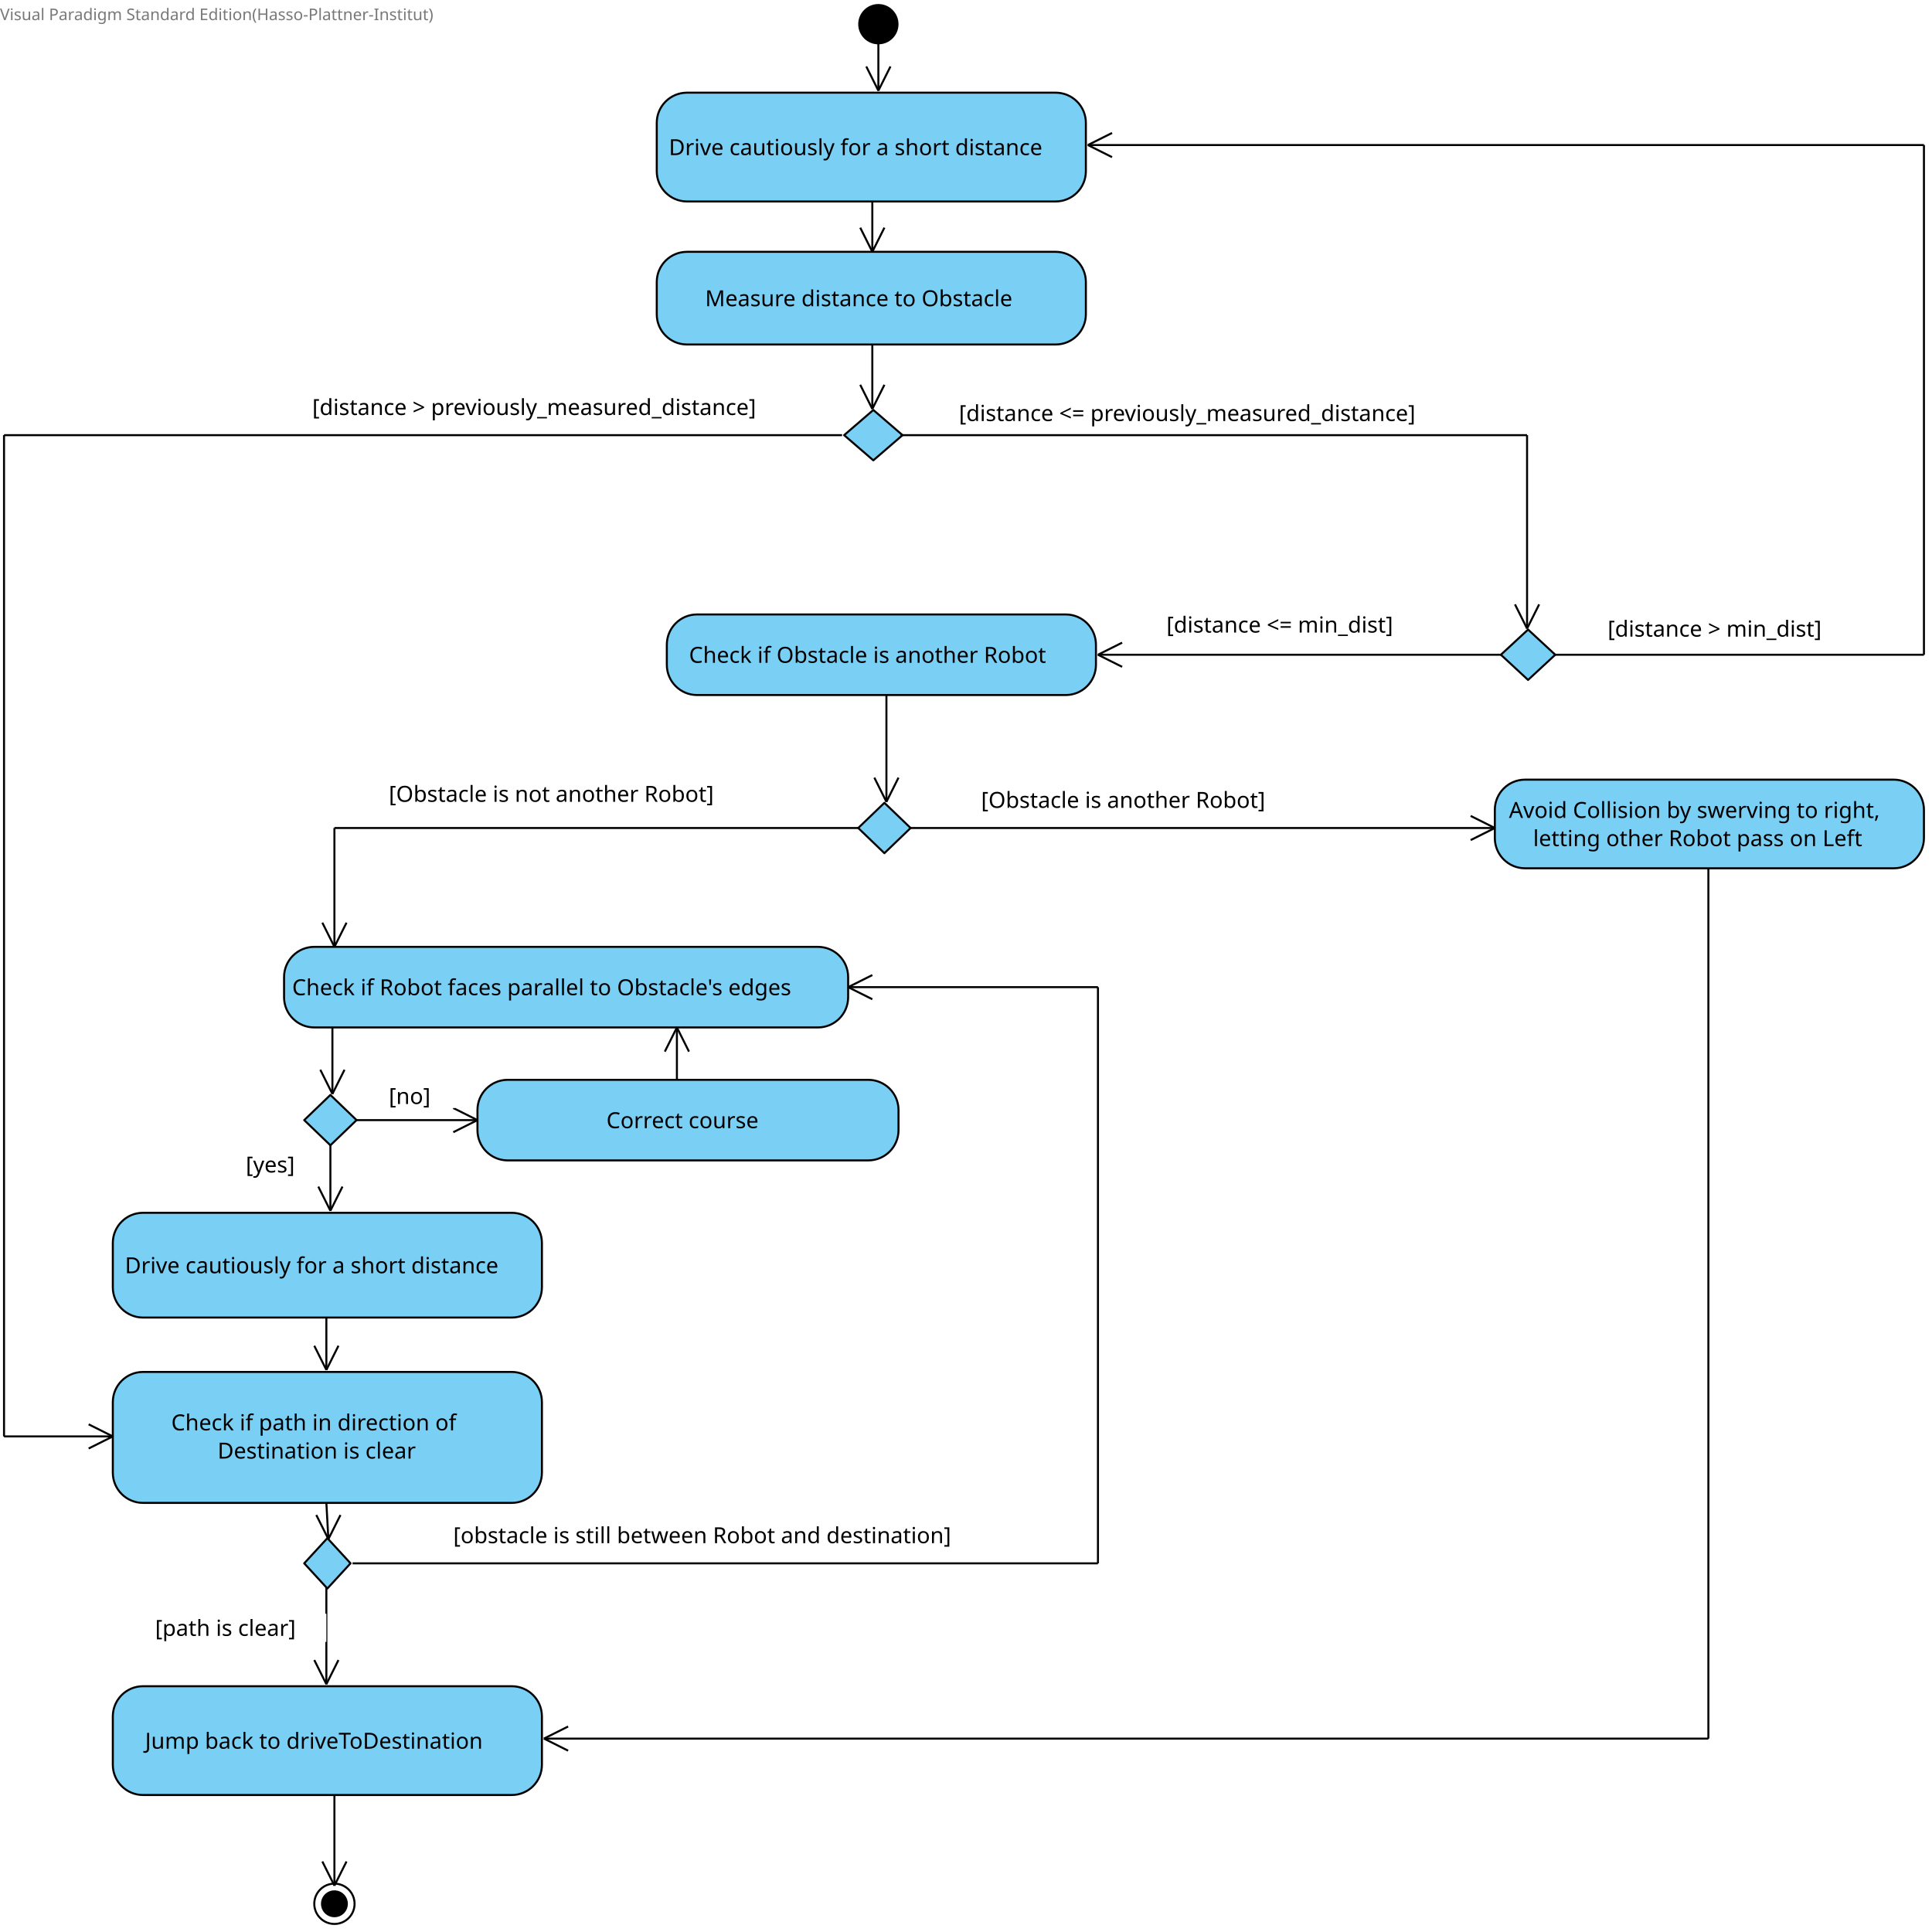
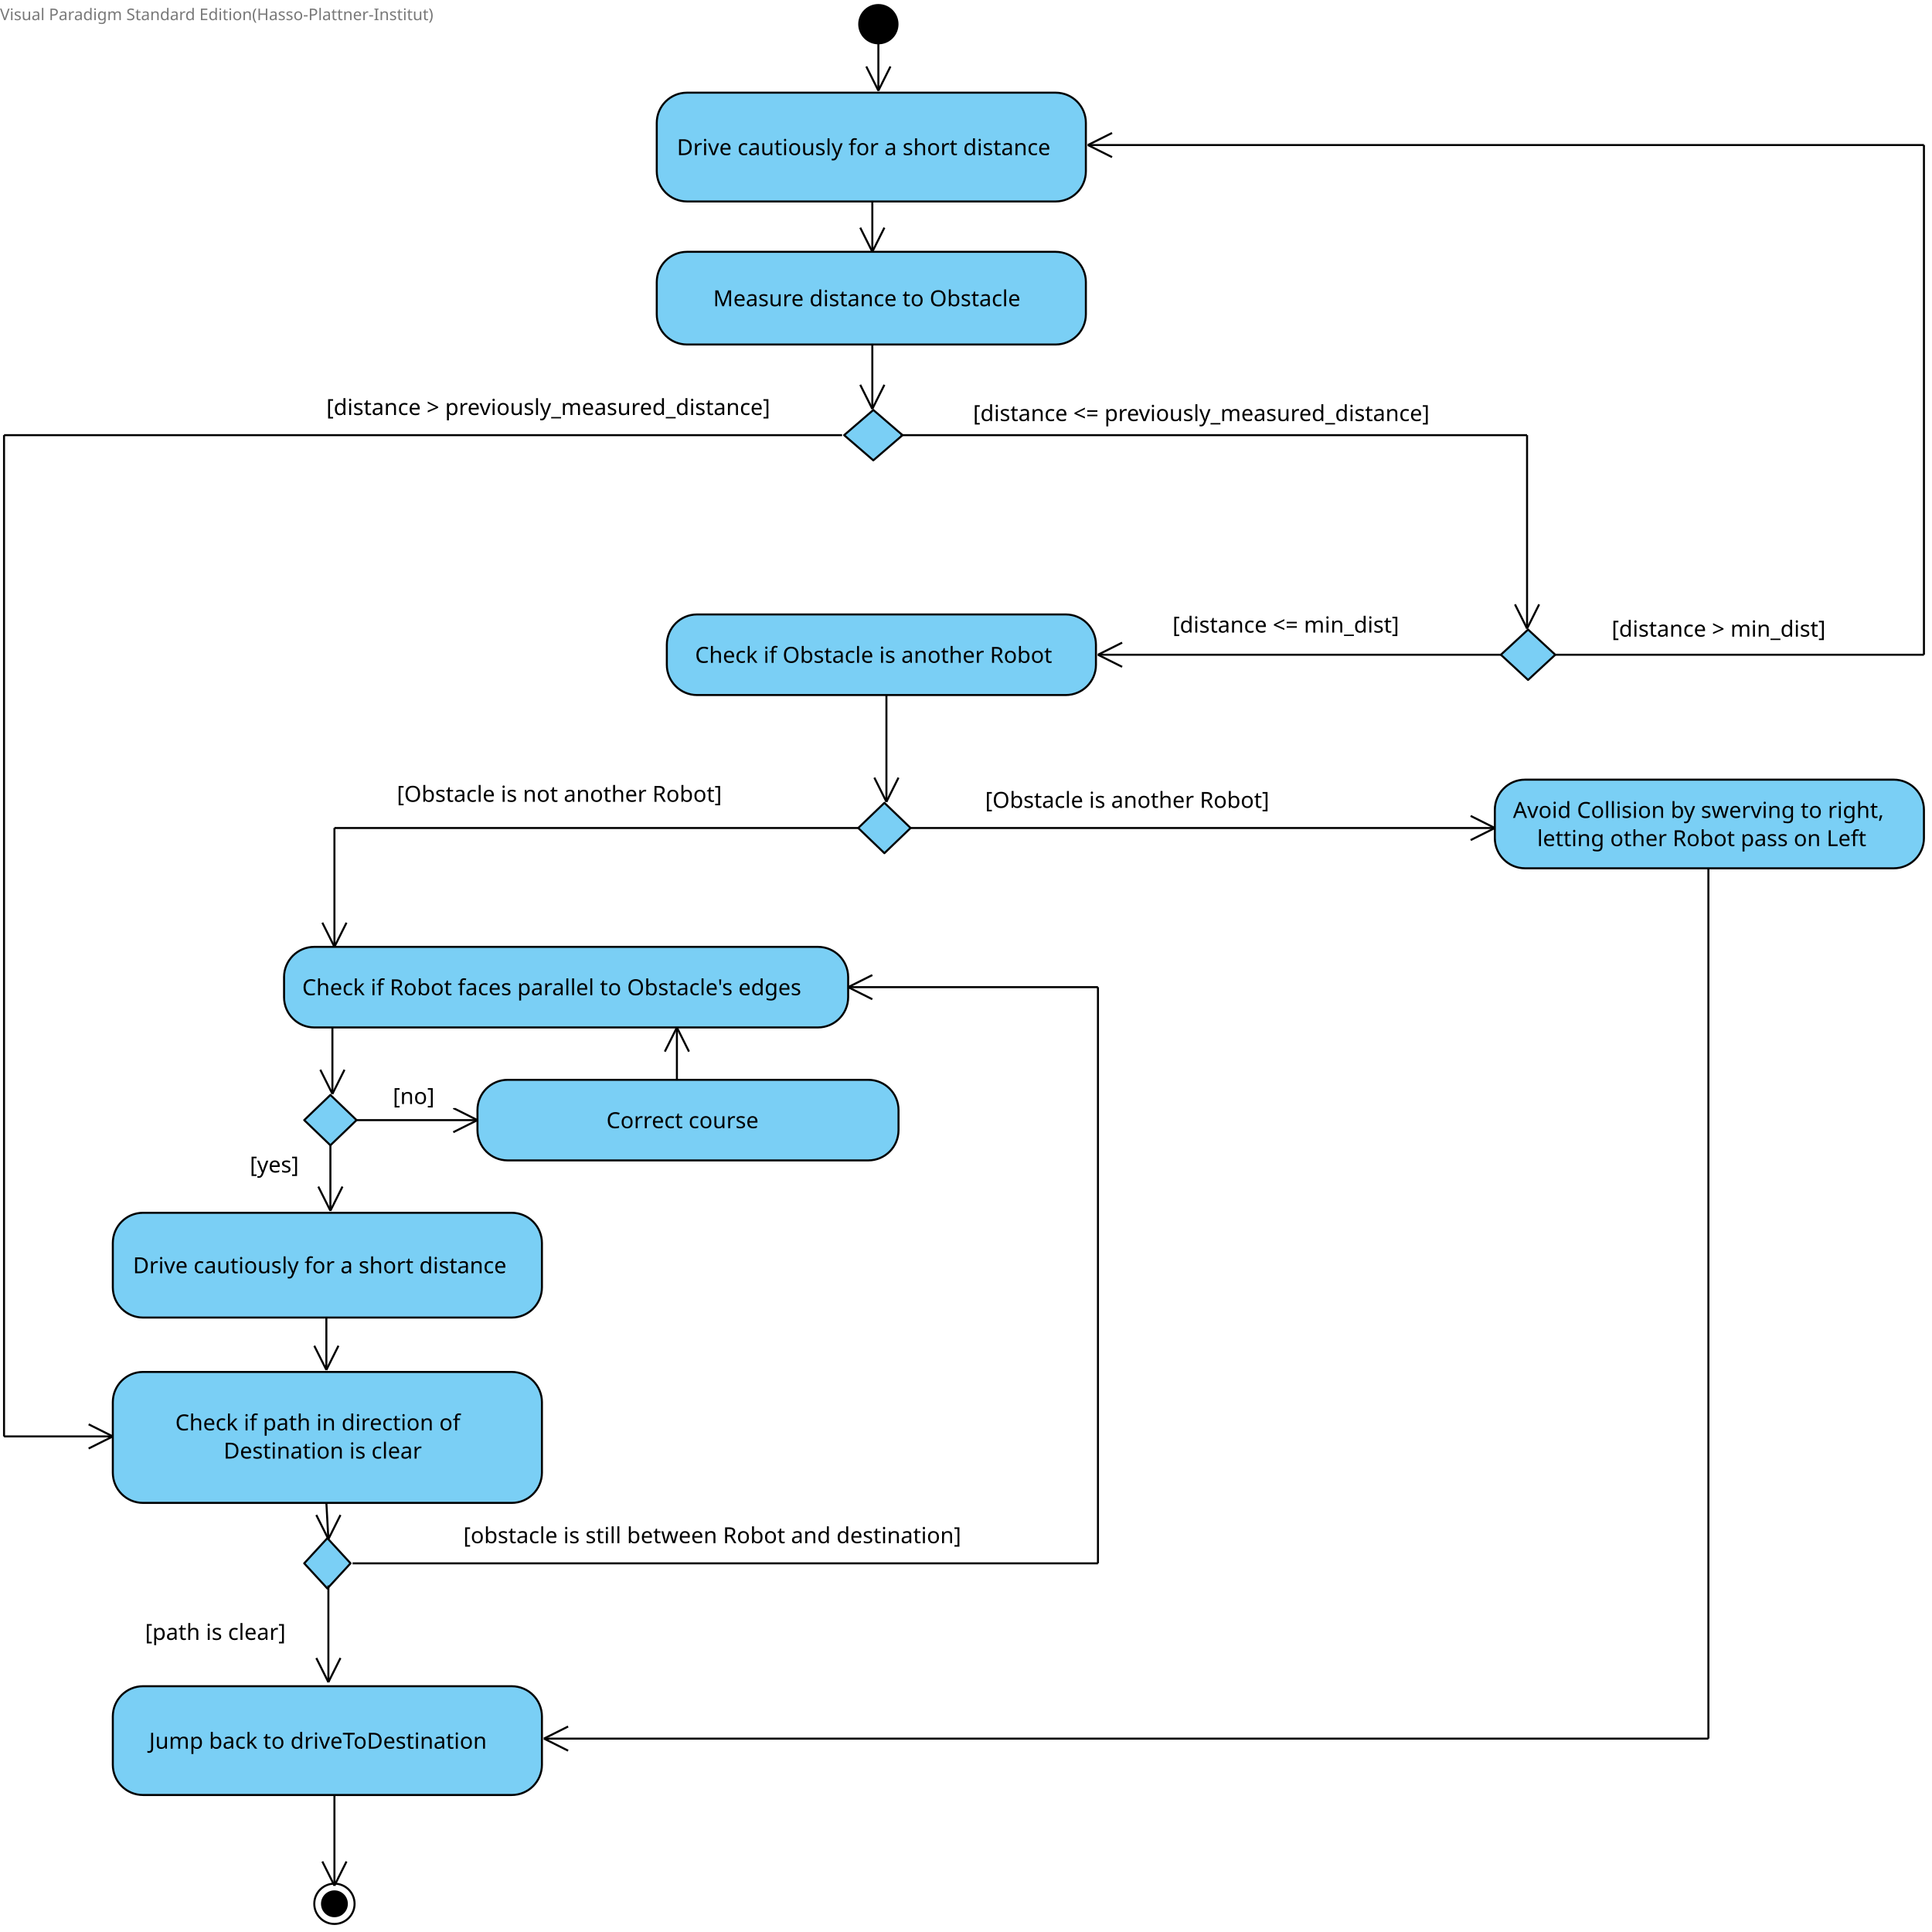
<svg xmlns="http://www.w3.org/2000/svg" fill-opacity="0" color-rendering="auto" color-interpolation="auto" text-rendering="auto" stroke="rgb(0,0,0)" stroke-linecap="square" width="959" stroke-miterlimit="10" shape-rendering="auto" stroke-opacity="0" fill="rgb(0,0,0)" stroke-dasharray="none" font-weight="normal" stroke-width="1" height="959" font-family="'Dialog'" font-style="normal" stroke-linejoin="miter" font-size="12" stroke-dashoffset="0" image-rendering="auto">
  <defs id="genericDefs" />
  <g>
    <defs id="defs1">
      <clipPath clipPathUnits="userSpaceOnUse" id="clipPath1">
        <path d="M-7 -7 L51 -7 L51 31 L-7 31 L-7 -7 Z" />
      </clipPath>
      <clipPath clipPathUnits="userSpaceOnUse" id="clipPath2">
        <path d="M-7 -7 L224 -7 L224 65 L-7 65 L-7 -7 Z" />
      </clipPath>
      <clipPath clipPathUnits="userSpaceOnUse" id="clipPath3">
        <path d="M0 0 L0 54 L213 54 L213 0 Z" />
      </clipPath>
      <clipPath clipPathUnits="userSpaceOnUse" id="clipPath4">
        <path d="M-7 -7 L291 -7 L291 51 L-7 51 L-7 -7 Z" />
      </clipPath>
      <clipPath clipPathUnits="userSpaceOnUse" id="clipPath5">
        <path d="M0 0 L0 40 L280 40 L280 0 Z" />
      </clipPath>
      <clipPath clipPathUnits="userSpaceOnUse" id="clipPath6">
        <path d="M-7 -7 L224 -7 L224 63 L-7 63 L-7 -7 Z" />
      </clipPath>
      <clipPath clipPathUnits="userSpaceOnUse" id="clipPath7">
        <path d="M0 0 L0 52 L213 52 L213 0 Z" />
      </clipPath>
      <clipPath clipPathUnits="userSpaceOnUse" id="clipPath8">
        <path d="M-7 -7 L224 -7 L224 76 L-7 76 L-7 -7 Z" />
      </clipPath>
      <clipPath clipPathUnits="userSpaceOnUse" id="clipPath9">
        <path d="M0 0 L0 65 L213 65 L213 0 Z" />
      </clipPath>
      <clipPath clipPathUnits="userSpaceOnUse" id="clipPath10">
        <path d="M-7 -7 L40 -7 L40 51 L-7 51 L-7 -7 Z" />
      </clipPath>
      <clipPath clipPathUnits="userSpaceOnUse" id="clipPath11">
        <path d="M-7 -7 L220 -7 L220 51 L-7 51 L-7 -7 Z" />
      </clipPath>
      <clipPath clipPathUnits="userSpaceOnUse" id="clipPath12">
        <path d="M0 0 L0 40 L209 40 L209 0 Z" />
      </clipPath>
      <clipPath clipPathUnits="userSpaceOnUse" id="clipPath13">
        <path d="M-7 -7 L31 -7 L31 31 L-7 31 L-7 -7 Z" />
      </clipPath>
      <clipPath clipPathUnits="userSpaceOnUse" id="clipPath14">
        <path d="M-7 -7 L44 -7 L44 51 L-7 51 L-7 -7 Z" />
      </clipPath>
      <clipPath clipPathUnits="userSpaceOnUse" id="clipPath15">
        <path d="M-7 -7 L224 -7 L224 57 L-7 57 L-7 -7 Z" />
      </clipPath>
      <clipPath clipPathUnits="userSpaceOnUse" id="clipPath16">
        <path d="M0 0 L0 46 L213 46 L213 0 Z" />
      </clipPath>
      <clipPath clipPathUnits="userSpaceOnUse" id="clipPath17">
        <path d="M-7 -7 L43 -7 L43 51 L-7 51 L-7 -7 Z" />
      </clipPath>
      <clipPath clipPathUnits="userSpaceOnUse" id="clipPath18">
        <path d="M-7 -7 L224 -7 L224 51 L-7 51 L-7 -7 Z" />
      </clipPath>
      <clipPath clipPathUnits="userSpaceOnUse" id="clipPath19">
        <path d="M0 0 L0 40 L213 40 L213 0 Z" />
      </clipPath>
      <clipPath clipPathUnits="userSpaceOnUse" id="clipPath20">
        <path d="M-7 -7 L224 -7 L224 55 L-7 55 L-7 -7 Z" />
      </clipPath>
      <clipPath clipPathUnits="userSpaceOnUse" id="clipPath21">
        <path d="M0 0 L0 44 L213 44 L213 0 Z" />
      </clipPath>
      <clipPath clipPathUnits="userSpaceOnUse" id="clipPath22">
        <path d="M-7 -7 L46 -7 L46 51 L-7 51 L-7 -7 Z" />
      </clipPath>
      <clipPath clipPathUnits="userSpaceOnUse" id="clipPath23">
        <path d="M0 0 L204 0 L204 236 L0 236 L0 0 Z" />
      </clipPath>
      <clipPath clipPathUnits="userSpaceOnUse" id="clipPath24">
        <path d="M0 0 L0 124 L75 124 L75 137 L0 137 L0 236 L204 236 L204 140 L134 140 L134 127 L204 127 L204 0 Z" />
      </clipPath>
      <clipPath clipPathUnits="userSpaceOnUse" id="clipPath25">
        <path d="M0 0 L515 0 L515 300 L0 300 L0 0 Z" />
      </clipPath>
      <clipPath clipPathUnits="userSpaceOnUse" id="clipPath26">
        <path d="M391 82 L391 95 L120 95 L120 82 ZM367 187 L367 200 L225 200 L225 187 ZM299 274 L299 287 L133 287 L133 274 ZM0 0 L0 79 L61 79 L61 92 L0 92 L0 266 L68 266 L68 291 L0 291 L0 300 L515 300 L515 202 L444 202 L444 189 L515 189 L515 0 Z" />
      </clipPath>
      <clipPath clipPathUnits="userSpaceOnUse" id="clipPath27">
        <path d="M0 0 L620 0 L620 701 L0 701 L0 0 Z" />
      </clipPath>
      <clipPath clipPathUnits="userSpaceOnUse" id="clipPath28">
-         <path d="M506 79 L506 92 L244 92 L244 79 ZM513 266 L513 291 L245 291 L245 266 ZM324 421 L324 434 L283 434 L283 421 ZM257 455 L257 469 L212 469 L212 455 ZM596 639 L596 652 L319 652 L319 639 ZM260 685 L260 699 L167 699 L167 685 ZM0 0 L0 701 L620 701 L620 287 L578 287 L578 274 L620 274 L620 95 L565 95 L565 82 L620 82 L620 0 Z" />
+         <path d="M506 79 L506 92 L244 92 L244 79 ZM513 266 L513 291 L245 291 L245 266 ZM324 421 L324 434 L283 434 L283 421 ZM257 455 L257 469 L212 469 L212 455 ZM596 639 L596 652 L319 652 L319 639 ZM0 0 L0 701 L166 701 L166 684 L248 684 L248 701 L620 701 L620 287 L578 287 L578 274 L620 274 L620 95 L565 95 L565 82 L620 82 L620 0 Z" />
      </clipPath>
      <clipPath clipPathUnits="userSpaceOnUse" id="clipPath29">
        <path d="M0 0 L782 0 L782 636 L0 636 L0 0 Z" />
      </clipPath>
      <clipPath clipPathUnits="userSpaceOnUse" id="clipPath30">
        <path d="M476 59 L476 72 L310 72 L310 59 ZM56 206 L56 219 L15 219 L15 206 ZM328 424 L328 437 L51 437 L51 424 ZM0 0 L0 51 L245 51 L245 76 L0 76 L0 636 L782 636 L782 0 Z" />
      </clipPath>
      <clipPath clipPathUnits="userSpaceOnUse" id="clipPath31">
        <path d="M0 0 L494 0 L494 204 L0 204 L0 0 Z" />
      </clipPath>
      <clipPath clipPathUnits="userSpaceOnUse" id="clipPath32">
        <path d="M294 79 L294 92 L128 92 L128 79 ZM0 0 L0 71 L63 71 L63 96 L0 96 L0 204 L494 204 L494 7 L439 7 L439 0 L362 0 L362 5 L220 5 L220 0 Z" />
      </clipPath>
      <clipPath clipPathUnits="userSpaceOnUse" id="clipPath33">
        <path d="M0 0 L464 0 L464 263 L0 263 L0 0 Z" />
      </clipPath>
      <clipPath clipPathUnits="userSpaceOnUse" id="clipPath34">
        <path d="M349 71 L349 96 L81 96 L81 71 ZM160 226 L160 239 L119 239 L119 226 ZM0 0 L0 263 L48 263 L48 260 L93 260 L93 263 L464 263 L464 92 L414 92 L414 79 L464 79 L464 0 Z" />
      </clipPath>
      <clipPath clipPathUnits="userSpaceOnUse" id="clipPath35">
        <path d="M0 0 L204 0 L204 257 L0 257 L0 0 Z" />
      </clipPath>
      <clipPath clipPathUnits="userSpaceOnUse" id="clipPath36">
        <path d="M0 0 L0 137 L75 137 L75 162 L0 162 L0 257 L204 257 L204 158 L140 158 L140 145 L204 145 L204 0 Z" />
      </clipPath>
      <clipPath clipPathUnits="userSpaceOnUse" id="clipPath37">
        <path d="M0 0 L619 0 L619 457 L0 457 L0 0 Z" />
      </clipPath>
      <clipPath clipPathUnits="userSpaceOnUse" id="clipPath38">
        <path d="M298 226 L298 239 L27 239 L27 226 ZM274 331 L274 344 L132 344 L132 331 ZM483 333 L483 346 L351 346 L351 333 ZM206 418 L206 431 L40 431 L40 418 ZM0 0 L0 457 L619 457 L619 0 Z" />
      </clipPath>
      <clipPath clipPathUnits="userSpaceOnUse" id="clipPath39">
        <path d="M0 0 L204 0 L204 229 L0 229 L0 0 Z" />
      </clipPath>
      <clipPath clipPathUnits="userSpaceOnUse" id="clipPath40">
        <path d="M0 0 L0 195 L75 195 L75 208 L0 208 L0 229 L204 229 L204 211 L134 211 L134 198 L204 198 L204 0 Z" />
      </clipPath>
      <clipPath clipPathUnits="userSpaceOnUse" id="clipPath41">
        <path d="M0 0 L404 0 L404 204 L0 204 L0 0 Z" />
      </clipPath>
      <clipPath clipPathUnits="userSpaceOnUse" id="clipPath42">
        <path d="M269 78 L269 91 L127 91 L127 78 ZM201 165 L201 178 L35 178 L35 165 ZM0 0 L0 204 L404 204 L404 93 L346 93 L346 80 L404 80 L404 0 Z" />
      </clipPath>
      <clipPath clipPathUnits="userSpaceOnUse" id="clipPath43">
        <path d="M0 0 L204 0 L204 237 L0 237 L0 0 Z" />
      </clipPath>
      <clipPath clipPathUnits="userSpaceOnUse" id="clipPath44">
        <path d="M161 127 L161 140 L120 140 L120 127 ZM94 161 L94 175 L49 175 L49 161 ZM0 0 L0 237 L204 237 L204 0 Z" />
      </clipPath>
      <clipPath clipPathUnits="userSpaceOnUse" id="clipPath45">
        <path d="M162 69 L162 82 L121 82 L121 69 ZM95 103 L95 117 L50 117 L50 103 ZM0 0 L0 237 L204 237 L204 0 Z" />
      </clipPath>
      <clipPath clipPathUnits="userSpaceOnUse" id="clipPath46">
        <path d="M0 0 L264 0 L264 204 L0 204 L0 0 Z" />
      </clipPath>
      <clipPath clipPathUnits="userSpaceOnUse" id="clipPath47">
        <path d="M149 81 L149 94 L108 94 L108 81 ZM82 115 L82 129 L37 129 L37 115 ZM0 0 L0 204 L264 204 L264 0 Z" />
      </clipPath>
      <clipPath clipPathUnits="userSpaceOnUse" id="clipPath48">
        <path d="M0 0 L205 0 L205 222 L0 222 L0 0 Z" />
      </clipPath>
      <clipPath clipPathUnits="userSpaceOnUse" id="clipPath49">
-         <path d="M100 155 L100 169 L7 169 L7 155 ZM0 0 L0 222 L205 222 L205 122 L159 122 L159 109 L205 109 L205 0 Z" />
+         <path d="M88 154 L88 174 L6 174 L6 154 ZM0 0 L0 222 L205 222 L205 122 L159 122 L159 109 L205 109 L205 0 Z" />
      </clipPath>
      <clipPath clipPathUnits="userSpaceOnUse" id="clipPath50">
        <path d="M0 0 L204 0 L204 230 L0 230 L0 0 Z" />
      </clipPath>
      <clipPath clipPathUnits="userSpaceOnUse" id="clipPath51">
        <path d="M0 0 L0 230 L204 230 L204 0 Z" />
      </clipPath>
      <clipPath clipPathUnits="userSpaceOnUse" id="clipPath52">
        <path d="M0 0 L574 0 L574 490 L0 490 L0 0 Z" />
      </clipPath>
      <clipPath clipPathUnits="userSpaceOnUse" id="clipPath53">
-         <path d="M151 147 L151 160 L110 160 L110 147 ZM84 181 L84 195 L39 195 L39 181 ZM423 365 L423 378 L146 378 L146 365 ZM0 0 L0 411 L87 411 L87 425 L0 425 L0 490 L574 490 L574 0 L571 0 L571 13 L405 13 L405 0 L340 0 L340 17 L72 17 L72 0 Z" />
+         <path d="M151 147 L151 160 L110 160 L110 147 ZM84 181 L84 195 L39 195 L39 181 ZM423 365 L423 378 L146 378 L146 365 ZM0 0 L0 410 L75 410 L75 430 L0 430 L0 490 L574 490 L574 0 L571 0 L571 13 L405 13 L405 0 L340 0 L340 17 L72 17 L72 0 Z" />
      </clipPath>
      <clipPath clipPathUnits="userSpaceOnUse" id="clipPath54">
        <path d="M97 17 L97 31 L52 31 L52 17 ZM0 0 L0 230 L204 230 L204 214 L159 214 L159 201 L204 201 L204 0 Z" />
      </clipPath>
      <clipPath clipPathUnits="userSpaceOnUse" id="clipPath55">
        <path d="M0 0 L204 0 L204 252 L0 252 L0 0 Z" />
      </clipPath>
      <clipPath clipPathUnits="userSpaceOnUse" id="clipPath56">
-         <path d="M100 113 L100 127 L7 127 L7 113 ZM0 0 L0 252 L204 252 L204 80 L159 80 L159 67 L204 67 L204 0 Z" />
+         <path d="M87 113 L87 133 L5 133 L5 113 ZM0 0 L0 252 L204 252 L204 81 L158 81 L158 68 L204 68 L204 0 Z" />
      </clipPath>
      <clipPath clipPathUnits="userSpaceOnUse" id="clipPath57">
        <path d="M0 0 L204 0 L204 228 L0 228 L0 0 Z" />
      </clipPath>
      <clipPath clipPathUnits="userSpaceOnUse" id="clipPath58">
        <path d="M0 0 L0 228 L204 228 L204 0 Z" />
      </clipPath>
      <clipPath clipPathUnits="userSpaceOnUse" id="clipPath59">
        <path d="M0 0 L204 0 L204 249 L0 249 L0 0 Z" />
      </clipPath>
      <clipPath clipPathUnits="userSpaceOnUse" id="clipPath60">
-         <path d="M96 10 L96 24 L3 24 L3 10 ZM0 0 L0 249 L204 249 L204 0 Z" />
+         <path d="M84 9 L84 29 L2 29 L2 9 ZM0 0 L0 249 L204 249 L204 0 Z" />
      </clipPath>
      <clipPath clipPathUnits="userSpaceOnUse" id="clipPath61">
-         <path d="M-93 -14 L186 -14 L186 28 L-93 28 L-93 -14 Z" />
+         <path d="M-82 -20 L164 -20 L164 40 L-82 40 L-82 -20 Z" />
      </clipPath>
      <clipPath clipPathUnits="userSpaceOnUse" id="clipPath62">
        <path d="M-277 -13 L554 -13 L554 26 L-277 26 L-277 -13 Z" />
      </clipPath>
      <clipPath clipPathUnits="userSpaceOnUse" id="clipPath63">
        <path d="M-41 -13 L82 -13 L82 26 L-41 26 L-41 -13 Z" />
      </clipPath>
      <clipPath clipPathUnits="userSpaceOnUse" id="clipPath64">
        <path d="M-45 -14 L90 -14 L90 28 L-45 28 L-45 -14 Z" />
      </clipPath>
      <clipPath clipPathUnits="userSpaceOnUse" id="clipPath65">
        <path d="M-142 -13 L284 -13 L284 26 L-142 26 L-142 -13 Z" />
      </clipPath>
      <clipPath clipPathUnits="userSpaceOnUse" id="clipPath66">
        <path d="M-132 -13 L264 -13 L264 26 L-132 26 L-132 -13 Z" />
      </clipPath>
      <clipPath clipPathUnits="userSpaceOnUse" id="clipPath67">
        <path d="M-268 -25 L536 -25 L536 50 L-268 50 L-268 -25 Z" />
      </clipPath>
      <clipPath clipPathUnits="userSpaceOnUse" id="clipPath68">
        <path d="M-166 -13 L332 -13 L332 26 L-166 26 L-166 -13 Z" />
      </clipPath>
      <clipPath clipPathUnits="userSpaceOnUse" id="clipPath69">
        <path d="M-262 -13 L524 -13 L524 26 L-262 26 L-262 -13 Z" />
      </clipPath>
      <clipPath clipPathUnits="userSpaceOnUse" id="clipPath70">
        <path d="M-271 -13 L542 -13 L542 26 L-271 26 L-271 -13 Z" />
      </clipPath>
    </defs>
    <g fill="white" text-rendering="geometricPrecision" fill-opacity="1" stroke-opacity="1" stroke="white">
      <rect x="0" width="959" height="959" y="0" stroke="none" />
    </g>
    <g font-size="11" transform="translate(416,2)" fill-opacity="1" fill="black" text-rendering="geometricPrecision" font-family="sans-serif" stroke="black" stroke-opacity="1">
      <circle r="10" clip-path="url(#clipPath1)" cx="20" cy="10" stroke="none" />
    </g>
    <g font-size="11" transform="translate(326,46)" fill-opacity="1" fill="rgb(122,207,245)" text-rendering="geometricPrecision" font-family="sans-serif" stroke="rgb(122,207,245)" stroke-opacity="1">
      <rect x="0" y="0" clip-path="url(#clipPath2)" width="213" rx="15" ry="15" height="54" stroke="none" />
    </g>
    <g stroke-linecap="butt" font-size="11" transform="translate(326,46)" fill-opacity="1" fill="black" text-rendering="geometricPrecision" font-family="sans-serif" stroke-linejoin="round" stroke="black" stroke-opacity="1" stroke-miterlimit="0">
      <rect x="0" y="0" clip-path="url(#clipPath2)" fill="none" width="213" rx="15" ry="15" height="54" />
    </g>
    <g font-size="11" transform="translate(326,46)" fill-opacity="1" fill="black" text-rendering="geometricPrecision" font-family="sans-serif" stroke="black" stroke-opacity="1">
-       <text x="6" xml:space="preserve" y="31" clip-path="url(#clipPath3)" stroke="none">Drive cautiously for a short distance</text>
+       <text x="10" xml:space="preserve" y="31" clip-path="url(#clipPath3)" stroke="none">Drive cautiously for a short distance</text>
    </g>
    <g font-size="11" transform="translate(141,470)" fill-opacity="1" fill="rgb(122,207,245)" text-rendering="geometricPrecision" font-family="sans-serif" stroke="rgb(122,207,245)" stroke-opacity="1">
      <rect x="0" y="0" clip-path="url(#clipPath4)" width="280" rx="15" ry="15" height="40" stroke="none" />
    </g>
    <g stroke-linecap="butt" font-size="11" transform="translate(141,470)" fill-opacity="1" fill="black" text-rendering="geometricPrecision" font-family="sans-serif" stroke-linejoin="round" stroke="black" stroke-opacity="1" stroke-miterlimit="0">
      <rect x="0" y="0" clip-path="url(#clipPath4)" fill="none" width="280" rx="15" ry="15" height="40" />
    </g>
    <g font-size="11" transform="translate(141,470)" fill-opacity="1" fill="black" text-rendering="geometricPrecision" font-family="sans-serif" stroke="black" stroke-opacity="1">
-       <text x="4" xml:space="preserve" y="24" clip-path="url(#clipPath5)" stroke="none">Check if Robot faces parallel to Obstacle's edges</text>
+       <text x="9" xml:space="preserve" y="24" clip-path="url(#clipPath5)" stroke="none">Check if Robot faces parallel to Obstacle's edges</text>
    </g>
    <g font-size="11" transform="translate(56,602)" fill-opacity="1" fill="rgb(122,207,245)" text-rendering="geometricPrecision" font-family="sans-serif" stroke="rgb(122,207,245)" stroke-opacity="1">
      <rect x="0" y="0" clip-path="url(#clipPath6)" width="213" rx="15" ry="15" height="52" stroke="none" />
    </g>
    <g stroke-linecap="butt" font-size="11" transform="translate(56,602)" fill-opacity="1" fill="black" text-rendering="geometricPrecision" font-family="sans-serif" stroke-linejoin="round" stroke="black" stroke-opacity="1" stroke-miterlimit="0">
      <rect x="0" y="0" clip-path="url(#clipPath6)" fill="none" width="213" rx="15" ry="15" height="52" />
    </g>
    <g font-size="11" transform="translate(56,602)" fill-opacity="1" fill="black" text-rendering="geometricPrecision" font-family="sans-serif" stroke="black" stroke-opacity="1">
-       <text x="6" xml:space="preserve" y="30" clip-path="url(#clipPath7)" stroke="none">Drive cautiously for a short distance</text>
+       <text x="10" xml:space="preserve" y="30" clip-path="url(#clipPath7)" stroke="none">Drive cautiously for a short distance</text>
    </g>
    <g font-size="11" transform="translate(56,681)" fill-opacity="1" fill="rgb(122,207,245)" text-rendering="geometricPrecision" font-family="sans-serif" stroke="rgb(122,207,245)" stroke-opacity="1">
      <rect x="0" y="0" clip-path="url(#clipPath8)" width="213" rx="15" ry="15" height="65" stroke="none" />
    </g>
    <g stroke-linecap="butt" font-size="11" transform="translate(56,681)" fill-opacity="1" fill="black" text-rendering="geometricPrecision" font-family="sans-serif" stroke-linejoin="round" stroke="black" stroke-opacity="1" stroke-miterlimit="0">
      <rect x="0" y="0" clip-path="url(#clipPath8)" fill="none" width="213" rx="15" ry="15" height="65" />
    </g>
    <g font-size="11" transform="translate(56,681)" fill-opacity="1" fill="black" text-rendering="geometricPrecision" font-family="sans-serif" stroke="black" stroke-opacity="1">
-       <text x="29" xml:space="preserve" y="29" clip-path="url(#clipPath9)" stroke="none">Check if path in direction of</text>
-       <text x="52" xml:space="preserve" y="43" clip-path="url(#clipPath9)" stroke="none">Destination is clear</text>
+       <text x="31" xml:space="preserve" y="29" clip-path="url(#clipPath9)" stroke="none">Check if path in direction of</text>
+       <text x="55" xml:space="preserve" y="43" clip-path="url(#clipPath9)" stroke="none">Destination is clear</text>
    </g>
    <g font-size="11" transform="translate(148,756)" fill-opacity="1" fill="rgb(122,207,245)" text-rendering="geometricPrecision" font-family="sans-serif" stroke="rgb(122,207,245)" stroke-opacity="1">
      <path d="M14.5 7.5 L26 20 L14.5 32.5 L3 20 Z" stroke="none" clip-path="url(#clipPath10)" />
    </g>
    <g stroke-linecap="butt" font-size="11" transform="translate(148,756)" fill-opacity="1" fill="black" text-rendering="geometricPrecision" font-family="sans-serif" stroke-linejoin="round" stroke="black" stroke-opacity="1" stroke-miterlimit="0">
      <path fill="none" d="M14.5 7.5 L26 20 L14.5 32.5 L3 20 Z" clip-path="url(#clipPath10)" />
    </g>
    <g font-size="11" transform="translate(56,837)" fill-opacity="1" fill="rgb(122,207,245)" text-rendering="geometricPrecision" font-family="sans-serif" stroke="rgb(122,207,245)" stroke-opacity="1">
      <rect x="0" y="0" clip-path="url(#clipPath2)" width="213" rx="15" ry="15" height="54" stroke="none" />
    </g>
    <g stroke-linecap="butt" font-size="11" transform="translate(56,837)" fill-opacity="1" fill="black" text-rendering="geometricPrecision" font-family="sans-serif" stroke-linejoin="round" stroke="black" stroke-opacity="1" stroke-miterlimit="0">
      <rect x="0" y="0" clip-path="url(#clipPath2)" fill="none" width="213" rx="15" ry="15" height="54" />
    </g>
    <g font-size="11" transform="translate(56,837)" fill-opacity="1" fill="black" text-rendering="geometricPrecision" font-family="sans-serif" stroke="black" stroke-opacity="1">
-       <text x="16" xml:space="preserve" y="31" clip-path="url(#clipPath3)" stroke="none">Jump back to driveToDestination</text>
+       <text x="18" xml:space="preserve" y="31" clip-path="url(#clipPath3)" stroke="none">Jump back to driveToDestination</text>
    </g>
    <g font-size="11" transform="translate(237,536)" fill-opacity="1" fill="rgb(122,207,245)" text-rendering="geometricPrecision" font-family="sans-serif" stroke="rgb(122,207,245)" stroke-opacity="1">
      <rect x="0" y="0" clip-path="url(#clipPath11)" width="209" rx="15" ry="15" height="40" stroke="none" />
    </g>
    <g stroke-linecap="butt" font-size="11" transform="translate(237,536)" fill-opacity="1" fill="black" text-rendering="geometricPrecision" font-family="sans-serif" stroke-linejoin="round" stroke="black" stroke-opacity="1" stroke-miterlimit="0">
      <rect x="0" y="0" clip-path="url(#clipPath11)" fill="none" width="209" rx="15" ry="15" height="40" />
    </g>
    <g font-size="11" transform="translate(237,536)" fill-opacity="1" fill="black" text-rendering="geometricPrecision" font-family="sans-serif" stroke="black" stroke-opacity="1">
      <text x="64" xml:space="preserve" y="24" clip-path="url(#clipPath12)" stroke="none">Correct course</text>
    </g>
    <g font-size="11" transform="translate(156,935)" fill-opacity="1" fill="black" text-rendering="geometricPrecision" font-family="sans-serif" stroke="black" stroke-opacity="1">
      <circle r="6.667" clip-path="url(#clipPath13)" cx="10" cy="10" stroke="none" />
      <circle stroke-linecap="butt" clip-path="url(#clipPath13)" fill="none" stroke-linejoin="round" r="10" cx="10" cy="10" stroke-miterlimit="0" />
    </g>
    <g font-size="11" transform="translate(742,305)" fill-opacity="1" fill="rgb(122,207,245)" text-rendering="geometricPrecision" font-family="sans-serif" stroke="rgb(122,207,245)" stroke-opacity="1">
      <path d="M16.5 7.5 L30 20 L16.5 32.5 L3 20 Z" stroke="none" clip-path="url(#clipPath14)" />
    </g>
    <g stroke-linecap="butt" font-size="11" transform="translate(742,305)" fill-opacity="1" fill="black" text-rendering="geometricPrecision" font-family="sans-serif" stroke-linejoin="round" stroke="black" stroke-opacity="1" stroke-miterlimit="0">
      <path fill="none" d="M16.5 7.5 L30 20 L16.5 32.5 L3 20 Z" clip-path="url(#clipPath14)" />
    </g>
    <g font-size="11" transform="translate(326,125)" fill-opacity="1" fill="rgb(122,207,245)" text-rendering="geometricPrecision" font-family="sans-serif" stroke="rgb(122,207,245)" stroke-opacity="1">
      <rect x="0" y="0" clip-path="url(#clipPath15)" width="213" rx="15" ry="15" height="46" stroke="none" />
    </g>
    <g stroke-linecap="butt" font-size="11" transform="translate(326,125)" fill-opacity="1" fill="black" text-rendering="geometricPrecision" font-family="sans-serif" stroke-linejoin="round" stroke="black" stroke-opacity="1" stroke-miterlimit="0">
      <rect x="0" y="0" clip-path="url(#clipPath15)" fill="none" width="213" rx="15" ry="15" height="46" />
    </g>
    <g font-size="11" transform="translate(326,125)" fill-opacity="1" fill="black" text-rendering="geometricPrecision" font-family="sans-serif" stroke="black" stroke-opacity="1">
-       <text x="24" xml:space="preserve" y="27" clip-path="url(#clipPath16)" stroke="none">Measure distance to Obstacle</text>
+       <text x="28" xml:space="preserve" y="27" clip-path="url(#clipPath16)" stroke="none">Measure distance to Obstacle</text>
    </g>
    <g font-size="11" transform="translate(148,536)" fill-opacity="1" fill="rgb(122,207,245)" text-rendering="geometricPrecision" font-family="sans-serif" stroke="rgb(122,207,245)" stroke-opacity="1">
      <path d="M16 7.5 L29 20 L16 32.5 L3 20 Z" stroke="none" clip-path="url(#clipPath17)" />
    </g>
    <g stroke-linecap="butt" font-size="11" transform="translate(148,536)" fill-opacity="1" fill="black" text-rendering="geometricPrecision" font-family="sans-serif" stroke-linejoin="round" stroke="black" stroke-opacity="1" stroke-miterlimit="0">
      <path fill="none" d="M16 7.5 L29 20 L16 32.5 L3 20 Z" clip-path="url(#clipPath17)" />
    </g>
    <g font-size="11" transform="translate(331,305)" fill-opacity="1" fill="rgb(122,207,245)" text-rendering="geometricPrecision" font-family="sans-serif" stroke="rgb(122,207,245)" stroke-opacity="1">
      <rect x="0" y="0" clip-path="url(#clipPath18)" width="213" rx="15" ry="15" height="40" stroke="none" />
    </g>
    <g stroke-linecap="butt" font-size="11" transform="translate(331,305)" fill-opacity="1" fill="black" text-rendering="geometricPrecision" font-family="sans-serif" stroke-linejoin="round" stroke="black" stroke-opacity="1" stroke-miterlimit="0">
      <rect x="0" y="0" clip-path="url(#clipPath18)" fill="none" width="213" rx="15" ry="15" height="40" />
    </g>
    <g font-size="11" transform="translate(331,305)" fill-opacity="1" fill="black" text-rendering="geometricPrecision" font-family="sans-serif" stroke="black" stroke-opacity="1">
-       <text x="11" xml:space="preserve" y="24" clip-path="url(#clipPath19)" stroke="none">Check if Obstacle is another Robot</text>
+       <text x="14" xml:space="preserve" y="24" clip-path="url(#clipPath19)" stroke="none">Check if Obstacle is another Robot</text>
    </g>
    <g font-size="11" transform="translate(423,391)" fill-opacity="1" fill="rgb(122,207,245)" text-rendering="geometricPrecision" font-family="sans-serif" stroke="rgb(122,207,245)" stroke-opacity="1">
      <path d="M16 7.5 L29 20 L16 32.5 L3 20 Z" stroke="none" clip-path="url(#clipPath17)" />
    </g>
    <g stroke-linecap="butt" font-size="11" transform="translate(423,391)" fill-opacity="1" fill="black" text-rendering="geometricPrecision" font-family="sans-serif" stroke-linejoin="round" stroke="black" stroke-opacity="1" stroke-miterlimit="0">
      <path fill="none" d="M16 7.5 L29 20 L16 32.5 L3 20 Z" clip-path="url(#clipPath17)" />
    </g>
    <g font-size="11" transform="translate(742,387)" fill-opacity="1" fill="rgb(122,207,245)" text-rendering="geometricPrecision" font-family="sans-serif" stroke="rgb(122,207,245)" stroke-opacity="1">
      <rect x="0" y="0" clip-path="url(#clipPath20)" width="213" rx="15" ry="15" height="44" stroke="none" />
    </g>
    <g stroke-linecap="butt" font-size="11" transform="translate(742,387)" fill-opacity="1" fill="black" text-rendering="geometricPrecision" font-family="sans-serif" stroke-linejoin="round" stroke="black" stroke-opacity="1" stroke-miterlimit="0">
      <rect x="0" y="0" clip-path="url(#clipPath20)" fill="none" width="213" rx="15" ry="15" height="44" />
    </g>
    <g font-size="11" transform="translate(742,387)" fill-opacity="1" fill="black" text-rendering="geometricPrecision" font-family="sans-serif" stroke="black" stroke-opacity="1">
-       <text x="7" xml:space="preserve" y="19" clip-path="url(#clipPath21)" stroke="none">Avoid Collision by swerving to right,</text>
-       <text x="19" xml:space="preserve" y="33" clip-path="url(#clipPath21)" stroke="none">letting other Robot pass on Left</text>
+       <text x="9" xml:space="preserve" y="19" clip-path="url(#clipPath21)" stroke="none">Avoid Collision by swerving to right,</text>
+       <text x="21" xml:space="preserve" y="33" clip-path="url(#clipPath21)" stroke="none">letting other Robot pass on Left</text>
    </g>
    <g font-size="11" transform="translate(416,196)" fill-opacity="1" fill="rgb(122,207,245)" text-rendering="geometricPrecision" font-family="sans-serif" stroke="rgb(122,207,245)" stroke-opacity="1">
      <path d="M17.5 7.5 L32 20 L17.5 32.5 L3 20 Z" stroke="none" clip-path="url(#clipPath22)" />
    </g>
    <g stroke-linecap="butt" font-size="11" transform="translate(416,196)" fill-opacity="1" fill="black" text-rendering="geometricPrecision" font-family="sans-serif" stroke-linejoin="round" stroke="black" stroke-opacity="1" stroke-miterlimit="0">
      <path fill="none" d="M17.5 7.5 L32 20 L17.5 32.5 L3 20 Z" clip-path="url(#clipPath22)" />
    </g>
    <g stroke-linecap="butt" font-size="11" transform="translate(333,71)" fill-opacity="1" fill="black" text-rendering="geometricPrecision" font-family="sans-serif" stroke-linejoin="round" stroke="black" stroke-opacity="1">
      <line y2="132" fill="none" x1="100" clip-path="url(#clipPath24)" x2="100" y1="100" />
      <line y2="120" fill="none" x1="100" clip-path="url(#clipPath24)" x2="106" y1="132" />
      <line y2="120" fill="none" x1="100" clip-path="url(#clipPath24)" x2="94" y1="132" />
    </g>
    <g stroke-linecap="butt" font-size="11" transform="translate(347,116)" fill-opacity="1" fill="black" text-rendering="geometricPrecision" font-family="sans-serif" stroke-linejoin="round" stroke="black" stroke-opacity="1">
      <line y2="100" fill="none" x1="100" clip-path="url(#clipPath26)" x2="411" y1="100" />
      <line y2="196" fill="none" x1="411" clip-path="url(#clipPath26)" x2="411" y1="100" />
      <line y2="184" fill="none" x1="411" clip-path="url(#clipPath26)" x2="417" y1="196" />
      <line y2="184" fill="none" x1="411" clip-path="url(#clipPath26)" x2="405" y1="196" />
    </g>
    <g stroke-linecap="butt" font-size="11" transform="translate(-98,116)" fill-opacity="1" fill="black" text-rendering="geometricPrecision" font-family="sans-serif" stroke-linejoin="round" stroke="black" stroke-opacity="1">
      <line y2="100" fill="none" x1="516" clip-path="url(#clipPath28)" x2="100" y1="100" />
      <line y2="597" fill="none" x1="100" clip-path="url(#clipPath28)" x2="100" y1="100" />
      <line y2="597" fill="none" x1="100" clip-path="url(#clipPath28)" x2="154" y1="597" />
      <line y2="591" fill="none" x1="154" clip-path="url(#clipPath28)" x2="142" y1="597" />
      <line y2="603" fill="none" x1="154" clip-path="url(#clipPath28)" x2="142" y1="597" />
    </g>
    <g stroke-linecap="butt" font-size="11" transform="translate(170,331)" fill-opacity="1" fill="black" text-rendering="geometricPrecision" font-family="sans-serif" stroke-linejoin="round" stroke="black" stroke-opacity="1">
      <line y2="532" fill="none" x1="678" clip-path="url(#clipPath30)" x2="678" y1="100" />
      <line y2="532" fill="none" x1="678" clip-path="url(#clipPath30)" x2="100" y1="532" />
      <line y2="538" fill="none" x1="100" clip-path="url(#clipPath30)" x2="112" y1="532" />
      <line y2="526" fill="none" x1="100" clip-path="url(#clipPath30)" x2="112" y1="532" />
    </g>
    <g stroke-linecap="butt" font-size="11" transform="translate(352,311)" fill-opacity="1" fill="black" text-rendering="geometricPrecision" font-family="sans-serif" stroke-linejoin="round" stroke="black" stroke-opacity="1">
      <line y2="100" fill="none" x1="100" clip-path="url(#clipPath32)" x2="390" y1="100" />
      <line y2="94" fill="none" x1="390" clip-path="url(#clipPath32)" x2="378" y1="100" />
      <line y2="106" fill="none" x1="390" clip-path="url(#clipPath32)" x2="378" y1="100" />
    </g>
    <g stroke-linecap="butt" font-size="11" transform="translate(66,311)" fill-opacity="1" fill="black" text-rendering="geometricPrecision" font-family="sans-serif" stroke-linejoin="round" stroke="black" stroke-opacity="1">
      <line y2="100" fill="none" x1="360" clip-path="url(#clipPath34)" x2="100" y1="100" />
      <line y2="159" fill="none" x1="100" clip-path="url(#clipPath34)" x2="100" y1="100" />
      <line y2="147" fill="none" x1="100" clip-path="url(#clipPath34)" x2="106" y1="159" />
      <line y2="147" fill="none" x1="100" clip-path="url(#clipPath34)" x2="94" y1="159" />
    </g>
    <g stroke-linecap="butt" font-size="11" transform="translate(340,245)" fill-opacity="1" fill="black" text-rendering="geometricPrecision" font-family="sans-serif" stroke-linejoin="round" stroke="black" stroke-opacity="1">
      <line y2="153" fill="none" x1="100" clip-path="url(#clipPath36)" x2="100" y1="100" />
      <line y2="141" fill="none" x1="100" clip-path="url(#clipPath36)" x2="106" y1="153" />
      <line y2="141" fill="none" x1="100" clip-path="url(#clipPath36)" x2="94" y1="153" />
    </g>
    <g stroke-linecap="butt" font-size="11" transform="translate(440,-28)" fill-opacity="1" fill="black" text-rendering="geometricPrecision" font-family="sans-serif" stroke-linejoin="round" stroke="black" stroke-opacity="1">
      <line y2="353" fill="none" x1="332" clip-path="url(#clipPath38)" x2="515" y1="353" />
      <line y2="100" fill="none" x1="515" clip-path="url(#clipPath38)" x2="515" y1="353" />
      <line y2="100" fill="none" x1="515" clip-path="url(#clipPath38)" x2="100" y1="100" />
      <line y2="106" fill="none" x1="100" clip-path="url(#clipPath38)" x2="112" y1="100" />
      <line y2="94" fill="none" x1="100" clip-path="url(#clipPath38)" x2="112" y1="100" />
    </g>
    <g stroke-linecap="butt" font-size="11" transform="translate(333,0)" fill-opacity="1" fill="black" text-rendering="geometricPrecision" font-family="sans-serif" stroke-linejoin="round" stroke="black" stroke-opacity="1">
      <line y2="125" fill="none" x1="100" clip-path="url(#clipPath40)" x2="100" y1="100" />
      <line y2="113" fill="none" x1="100" clip-path="url(#clipPath40)" x2="106" y1="125" />
      <line y2="113" fill="none" x1="100" clip-path="url(#clipPath40)" x2="94" y1="125" />
    </g>
    <g stroke-linecap="butt" font-size="11" transform="translate(445,225)" fill-opacity="1" fill="black" text-rendering="geometricPrecision" font-family="sans-serif" stroke-linejoin="round" stroke="black" stroke-opacity="1">
      <line y2="100" fill="none" x1="300" clip-path="url(#clipPath42)" x2="100" y1="100" />
      <line y2="106" fill="none" x1="100" clip-path="url(#clipPath42)" x2="112" y1="100" />
      <line y2="94" fill="none" x1="100" clip-path="url(#clipPath42)" x2="112" y1="100" />
    </g>
    <g stroke-linecap="butt" font-size="11" transform="translate(65,410)" fill-opacity="1" fill="black" text-rendering="geometricPrecision" font-family="sans-serif" stroke-linejoin="round" stroke="black" stroke-opacity="1">
      <line y2="133" fill="none" x1="100" clip-path="url(#clipPath44)" x2="100" y1="100" />
      <line y2="121" fill="none" x1="100" clip-path="url(#clipPath44)" x2="106" y1="133" />
      <line y2="121" fill="none" x1="100" clip-path="url(#clipPath44)" x2="94" y1="133" />
    </g>
    <g stroke-linecap="butt" font-size="11" transform="translate(64,468)" fill-opacity="1" fill="black" text-rendering="geometricPrecision" font-family="sans-serif" stroke-linejoin="round" stroke="black" stroke-opacity="1">
      <line y2="133" fill="none" x1="100" clip-path="url(#clipPath45)" x2="100" y1="100" />
      <line y2="121" fill="none" x1="100" clip-path="url(#clipPath45)" x2="106" y1="133" />
      <line y2="121" fill="none" x1="100" clip-path="url(#clipPath45)" x2="94" y1="133" />
    </g>
    <g stroke-linecap="butt" font-size="11" transform="translate(77,456)" fill-opacity="1" fill="black" text-rendering="geometricPrecision" font-family="sans-serif" stroke-linejoin="round" stroke="black" stroke-opacity="1">
      <line y2="100" fill="none" x1="100" clip-path="url(#clipPath47)" x2="160" y1="100" />
      <line y2="94" fill="none" x1="160" clip-path="url(#clipPath47)" x2="148" y1="100" />
      <line y2="106" fill="none" x1="160" clip-path="url(#clipPath47)" x2="148" y1="100" />
    </g>
    <g stroke-linecap="butt" font-size="11" transform="translate(62,646)" fill-opacity="1" fill="black" text-rendering="geometricPrecision" font-family="sans-serif" stroke-linejoin="round" stroke="black" stroke-opacity="1">
      <line y2="118" fill="none" x1="100" clip-path="url(#clipPath49)" x2="101" y1="100" />
      <line y2="106" fill="none" x1="101" clip-path="url(#clipPath49)" x2="107" y1="118" />
      <line y2="106" fill="none" x1="101" clip-path="url(#clipPath49)" x2="95" y1="118" />
    </g>
    <g stroke-linecap="butt" font-size="11" transform="translate(236,410)" fill-opacity="1" fill="black" text-rendering="geometricPrecision" font-family="sans-serif" stroke-linejoin="round" stroke="black" stroke-opacity="1">
      <line y2="100" fill="none" x1="100" clip-path="url(#clipPath51)" x2="100" y1="126" />
      <line y2="112" fill="none" x1="100" clip-path="url(#clipPath51)" x2="94" y1="100" />
      <line y2="112" fill="none" x1="100" clip-path="url(#clipPath51)" x2="106" y1="100" />
    </g>
    <g stroke-linecap="butt" font-size="11" transform="translate(75,390)" fill-opacity="1" fill="black" text-rendering="geometricPrecision" font-family="sans-serif" stroke-linejoin="round" stroke="black" stroke-opacity="1">
      <line y2="386" fill="none" x1="100" clip-path="url(#clipPath53)" x2="470" y1="386" />
      <line y2="100" fill="none" x1="470" clip-path="url(#clipPath53)" x2="470" y1="386" />
      <line y2="100" fill="none" x1="470" clip-path="url(#clipPath53)" x2="346" y1="100" />
      <line y2="106" fill="none" x1="346" clip-path="url(#clipPath53)" x2="358" y1="100" />
      <line y2="94" fill="none" x1="346" clip-path="url(#clipPath53)" x2="358" y1="100" />
    </g>
    <g stroke-linecap="butt" font-size="11" transform="translate(62,554)" fill-opacity="1" fill="black" text-rendering="geometricPrecision" font-family="sans-serif" stroke-linejoin="round" stroke="black" stroke-opacity="1">
      <line y2="126" fill="none" x1="100" clip-path="url(#clipPath54)" x2="100" y1="100" />
      <line y2="114" fill="none" x1="100" clip-path="url(#clipPath54)" x2="106" y1="126" />
      <line y2="114" fill="none" x1="100" clip-path="url(#clipPath54)" x2="94" y1="126" />
    </g>
-     <g stroke-linecap="butt" font-size="11" transform="translate(62,688)" fill-opacity="1" fill="black" text-rendering="geometricPrecision" font-family="sans-serif" stroke-linejoin="round" stroke="black" stroke-opacity="1">
+     <g stroke-linecap="butt" font-size="11" transform="translate(63,687)" fill-opacity="1" fill="black" text-rendering="geometricPrecision" font-family="sans-serif" stroke-linejoin="round" stroke="black" stroke-opacity="1">
      <line y2="148" fill="none" x1="100" clip-path="url(#clipPath56)" x2="100" y1="100" />
      <line y2="136" fill="none" x1="100" clip-path="url(#clipPath56)" x2="106" y1="148" />
      <line y2="136" fill="none" x1="100" clip-path="url(#clipPath56)" x2="94" y1="148" />
    </g>
    <g stroke-linecap="butt" font-size="11" transform="translate(336,-79)" fill-opacity="1" fill="black" text-rendering="geometricPrecision" font-family="sans-serif" stroke-linejoin="round" stroke="black" stroke-opacity="1">
      <line y2="124" fill="none" x1="100" clip-path="url(#clipPath58)" x2="100" y1="100" />
      <line y2="112" fill="none" x1="100" clip-path="url(#clipPath58)" x2="106" y1="124" />
      <line y2="112" fill="none" x1="100" clip-path="url(#clipPath58)" x2="94" y1="124" />
    </g>
    <g stroke-linecap="butt" font-size="11" transform="translate(66,791)" fill-opacity="1" fill="black" text-rendering="geometricPrecision" font-family="sans-serif" stroke-linejoin="round" stroke="black" stroke-opacity="1">
      <line y2="145" fill="none" x1="100" clip-path="url(#clipPath60)" x2="100" y1="100" />
      <line y2="133" fill="none" x1="100" clip-path="url(#clipPath60)" x2="106" y1="145" />
      <line y2="133" fill="none" x1="100" clip-path="url(#clipPath60)" x2="94" y1="145" />
    </g>
-     <g font-size="11" transform="translate(69,801)" fill-opacity="1" fill="black" text-rendering="geometricPrecision" font-family="sans-serif" stroke="black" stroke-opacity="1">
-       <text x="8" xml:space="preserve" y="11" clip-path="url(#clipPath61)" stroke="none">[path is clear]</text>
+     <g font-size="11" transform="translate(68,800)" fill-opacity="1" fill="black" text-rendering="geometricPrecision" font-family="sans-serif" stroke="black" stroke-opacity="1">
+       <text x="4" xml:space="preserve" y="14" clip-path="url(#clipPath61)" stroke="none">[path is clear]</text>
    </g>
    <g font-size="11" transform="translate(221,755)" fill-opacity="1" fill="black" text-rendering="geometricPrecision" font-family="sans-serif" stroke="black" stroke-opacity="1">
-       <text x="4" xml:space="preserve" y="11" clip-path="url(#clipPath62)" stroke="none">[obstacle is still between Robot and destination]</text>
+       <text x="9" xml:space="preserve" y="11" clip-path="url(#clipPath62)" stroke="none">[obstacle is still between Robot and destination]</text>
    </g>
    <g font-size="11" transform="translate(185,537)" fill-opacity="1" fill="black" text-rendering="geometricPrecision" font-family="sans-serif" stroke="black" stroke-opacity="1">
-       <text x="8" xml:space="preserve" y="11" clip-path="url(#clipPath63)" stroke="none">[no]</text>
+       <text x="10" xml:space="preserve" y="11" clip-path="url(#clipPath63)" stroke="none">[no]</text>
    </g>
    <g font-size="11" transform="translate(114,571)" fill-opacity="1" fill="black" text-rendering="geometricPrecision" font-family="sans-serif" stroke="black" stroke-opacity="1">
-       <text x="8" xml:space="preserve" y="11" clip-path="url(#clipPath64)" stroke="none">[yes]</text>
+       <text x="10" xml:space="preserve" y="11" clip-path="url(#clipPath64)" stroke="none">[yes]</text>
    </g>
    <g font-size="11" transform="translate(572,303)" fill-opacity="1" fill="black" text-rendering="geometricPrecision" font-family="sans-serif" stroke="black" stroke-opacity="1">
-       <text x="7" xml:space="preserve" y="11" clip-path="url(#clipPath65)" stroke="none">[distance &lt;= min_dist]</text>
+       <text x="10" xml:space="preserve" y="11" clip-path="url(#clipPath65)" stroke="none">[distance &lt;= min_dist]</text>
    </g>
    <g font-size="11" transform="translate(791,305)" fill-opacity="1" fill="black" text-rendering="geometricPrecision" font-family="sans-serif" stroke="black" stroke-opacity="1">
-       <text x="7" xml:space="preserve" y="11" clip-path="url(#clipPath66)" stroke="none">[distance &gt; min_dist]</text>
+       <text x="9" xml:space="preserve" y="11" clip-path="url(#clipPath66)" stroke="none">[distance &gt; min_dist]</text>
    </g>
    <g font-size="11" transform="translate(147,382)" fill-opacity="1" fill="black" text-rendering="geometricPrecision" font-family="sans-serif" stroke="black" stroke-opacity="1">
-       <text x="46" xml:space="preserve" y="16" clip-path="url(#clipPath67)" stroke="none">[Obstacle is not another Robot]</text>
+       <text x="50" xml:space="preserve" y="16" clip-path="url(#clipPath67)" stroke="none">[Obstacle is not another Robot]</text>
    </g>
    <g font-size="11" transform="translate(480,390)" fill-opacity="1" fill="black" text-rendering="geometricPrecision" font-family="sans-serif" stroke="black" stroke-opacity="1">
-       <text x="7" xml:space="preserve" y="11" clip-path="url(#clipPath68)" stroke="none">[Obstacle is another Robot]</text>
+       <text x="9" xml:space="preserve" y="11" clip-path="url(#clipPath68)" stroke="none">[Obstacle is another Robot]</text>
    </g>
    <g font-size="11" transform="translate(146,195)" fill-opacity="1" fill="black" text-rendering="geometricPrecision" font-family="sans-serif" stroke="black" stroke-opacity="1">
-       <text x="9" xml:space="preserve" y="11" clip-path="url(#clipPath69)" stroke="none">[distance &gt; previously_measured_distance]</text>
+       <text x="16" xml:space="preserve" y="11" clip-path="url(#clipPath69)" stroke="none">[distance &gt; previously_measured_distance]</text>
    </g>
    <g font-size="11" transform="translate(467,198)" fill-opacity="1" fill="black" text-rendering="geometricPrecision" font-family="sans-serif" stroke="black" stroke-opacity="1">
-       <text x="9" xml:space="preserve" y="11" clip-path="url(#clipPath70)" stroke="none">[distance &lt;= previously_measured_distance]</text>
+       <text x="16" xml:space="preserve" y="11" clip-path="url(#clipPath70)" stroke="none">[distance &lt;= previously_measured_distance]</text>
    </g>
    <g fill="rgb(120,120,120)" text-rendering="geometricPrecision" fill-opacity="1" font-size="8" stroke-opacity="1" stroke="rgb(120,120,120)">
      <text x="0" xml:space="preserve" y="10" stroke="none">Visual Paradigm Standard Edition(Hasso-Plattner-Institut)</text>
    </g>
  </g>
</svg>
